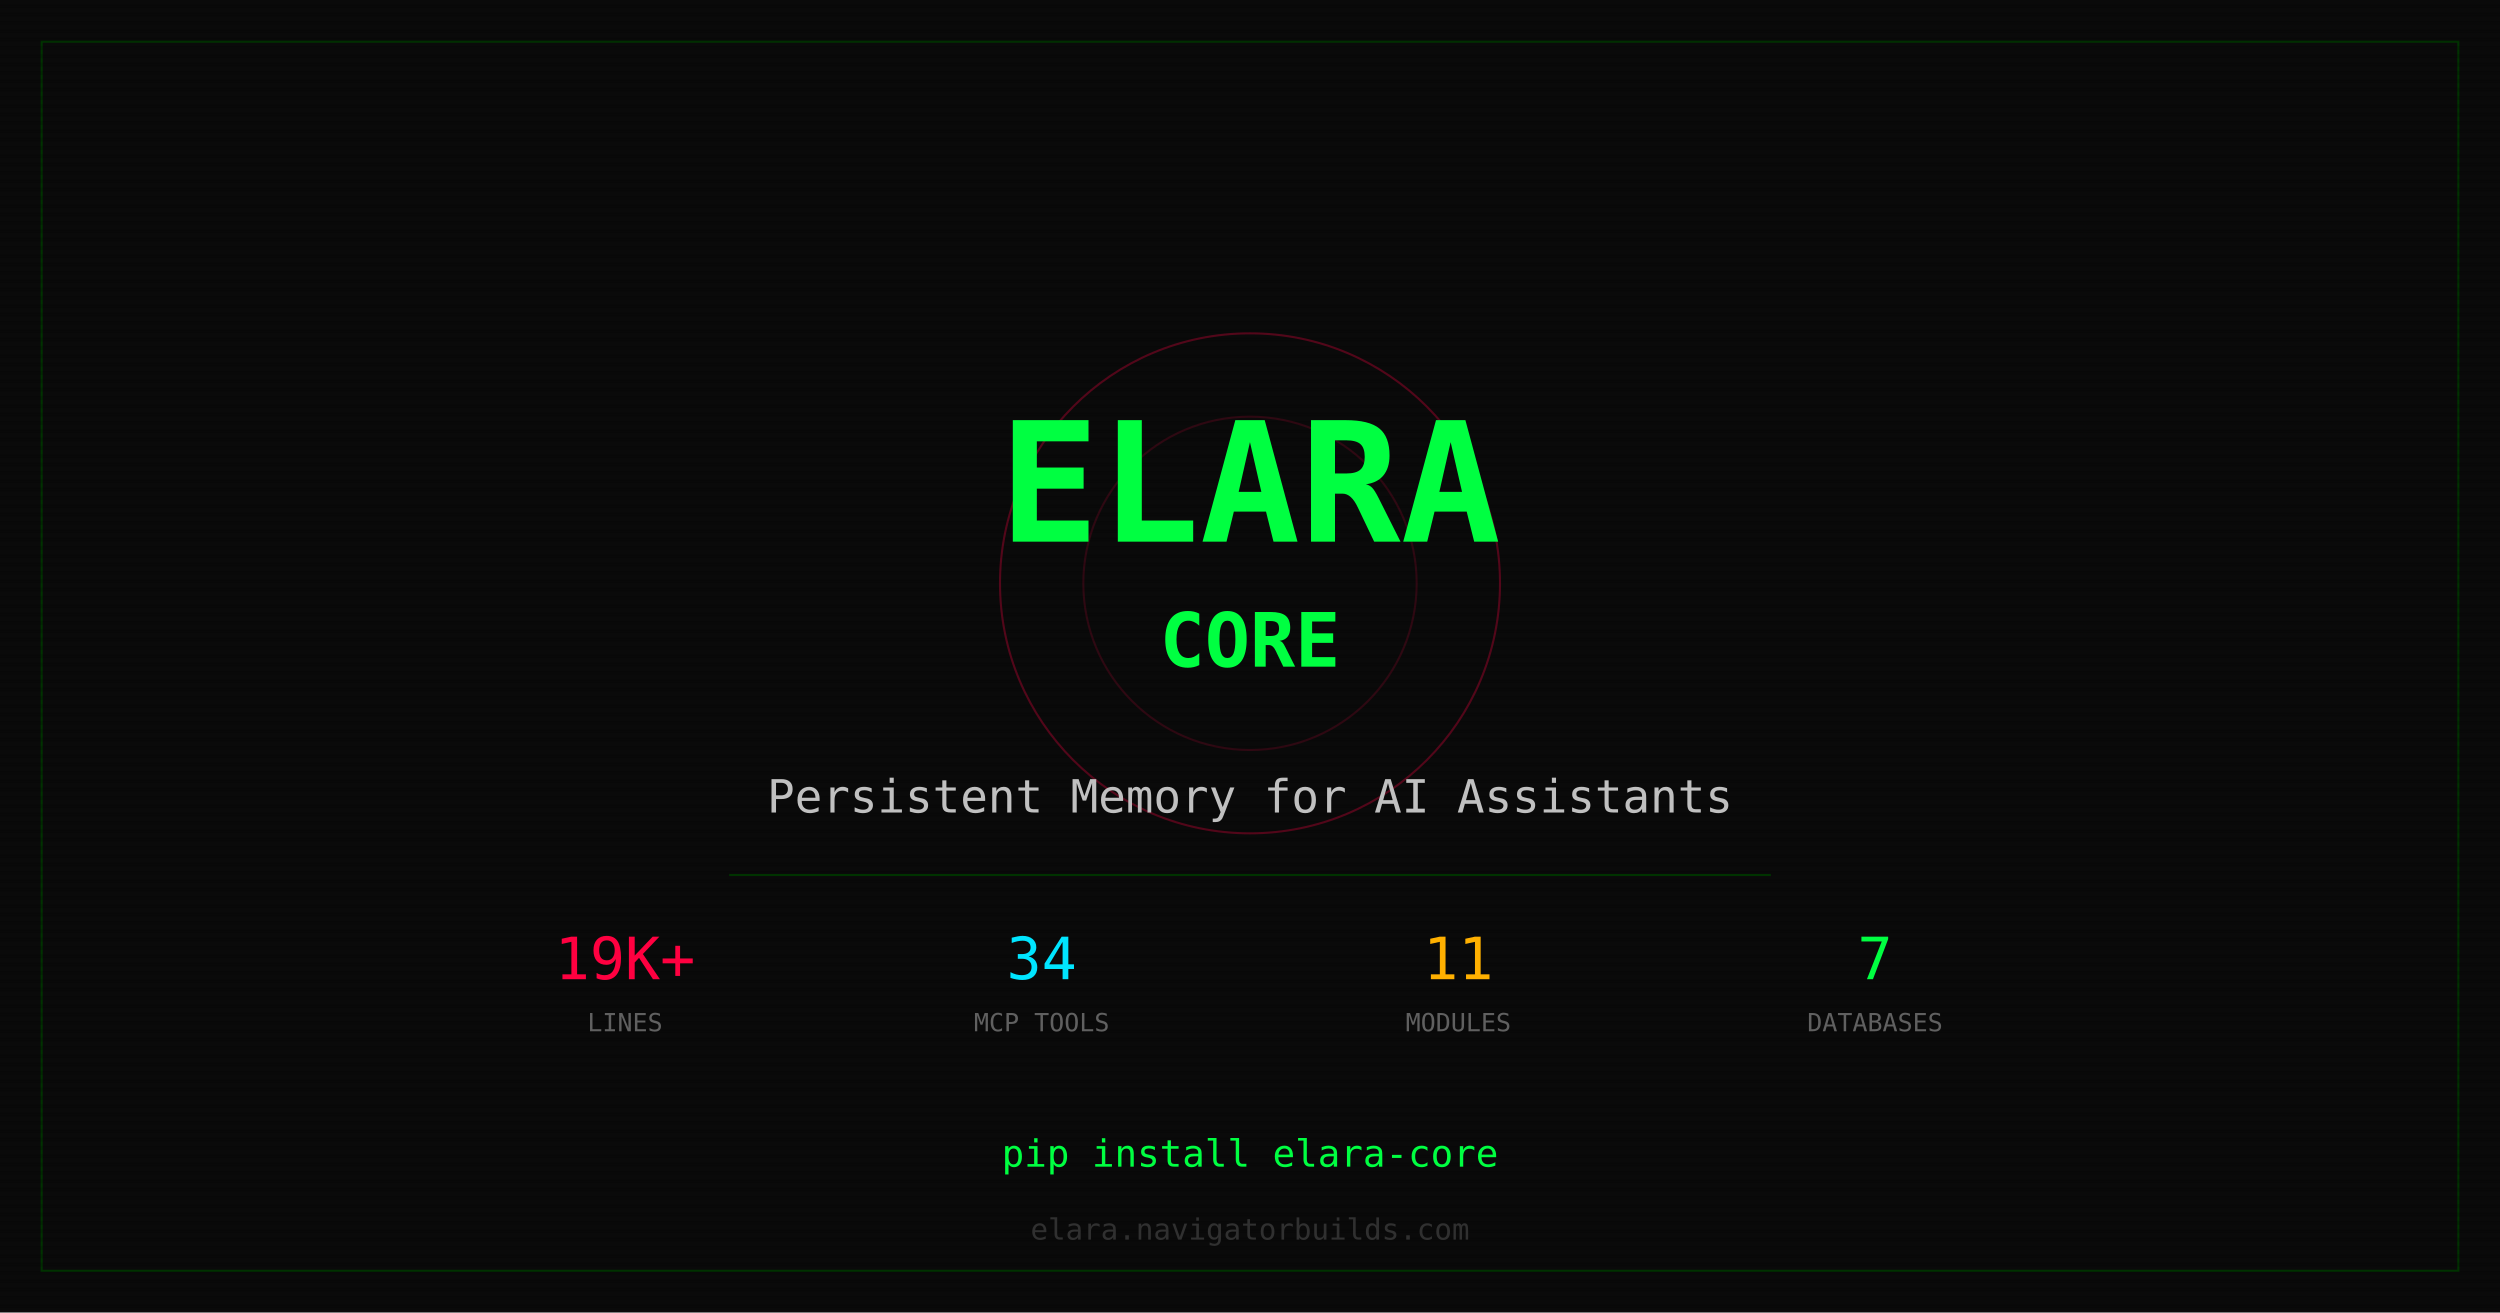
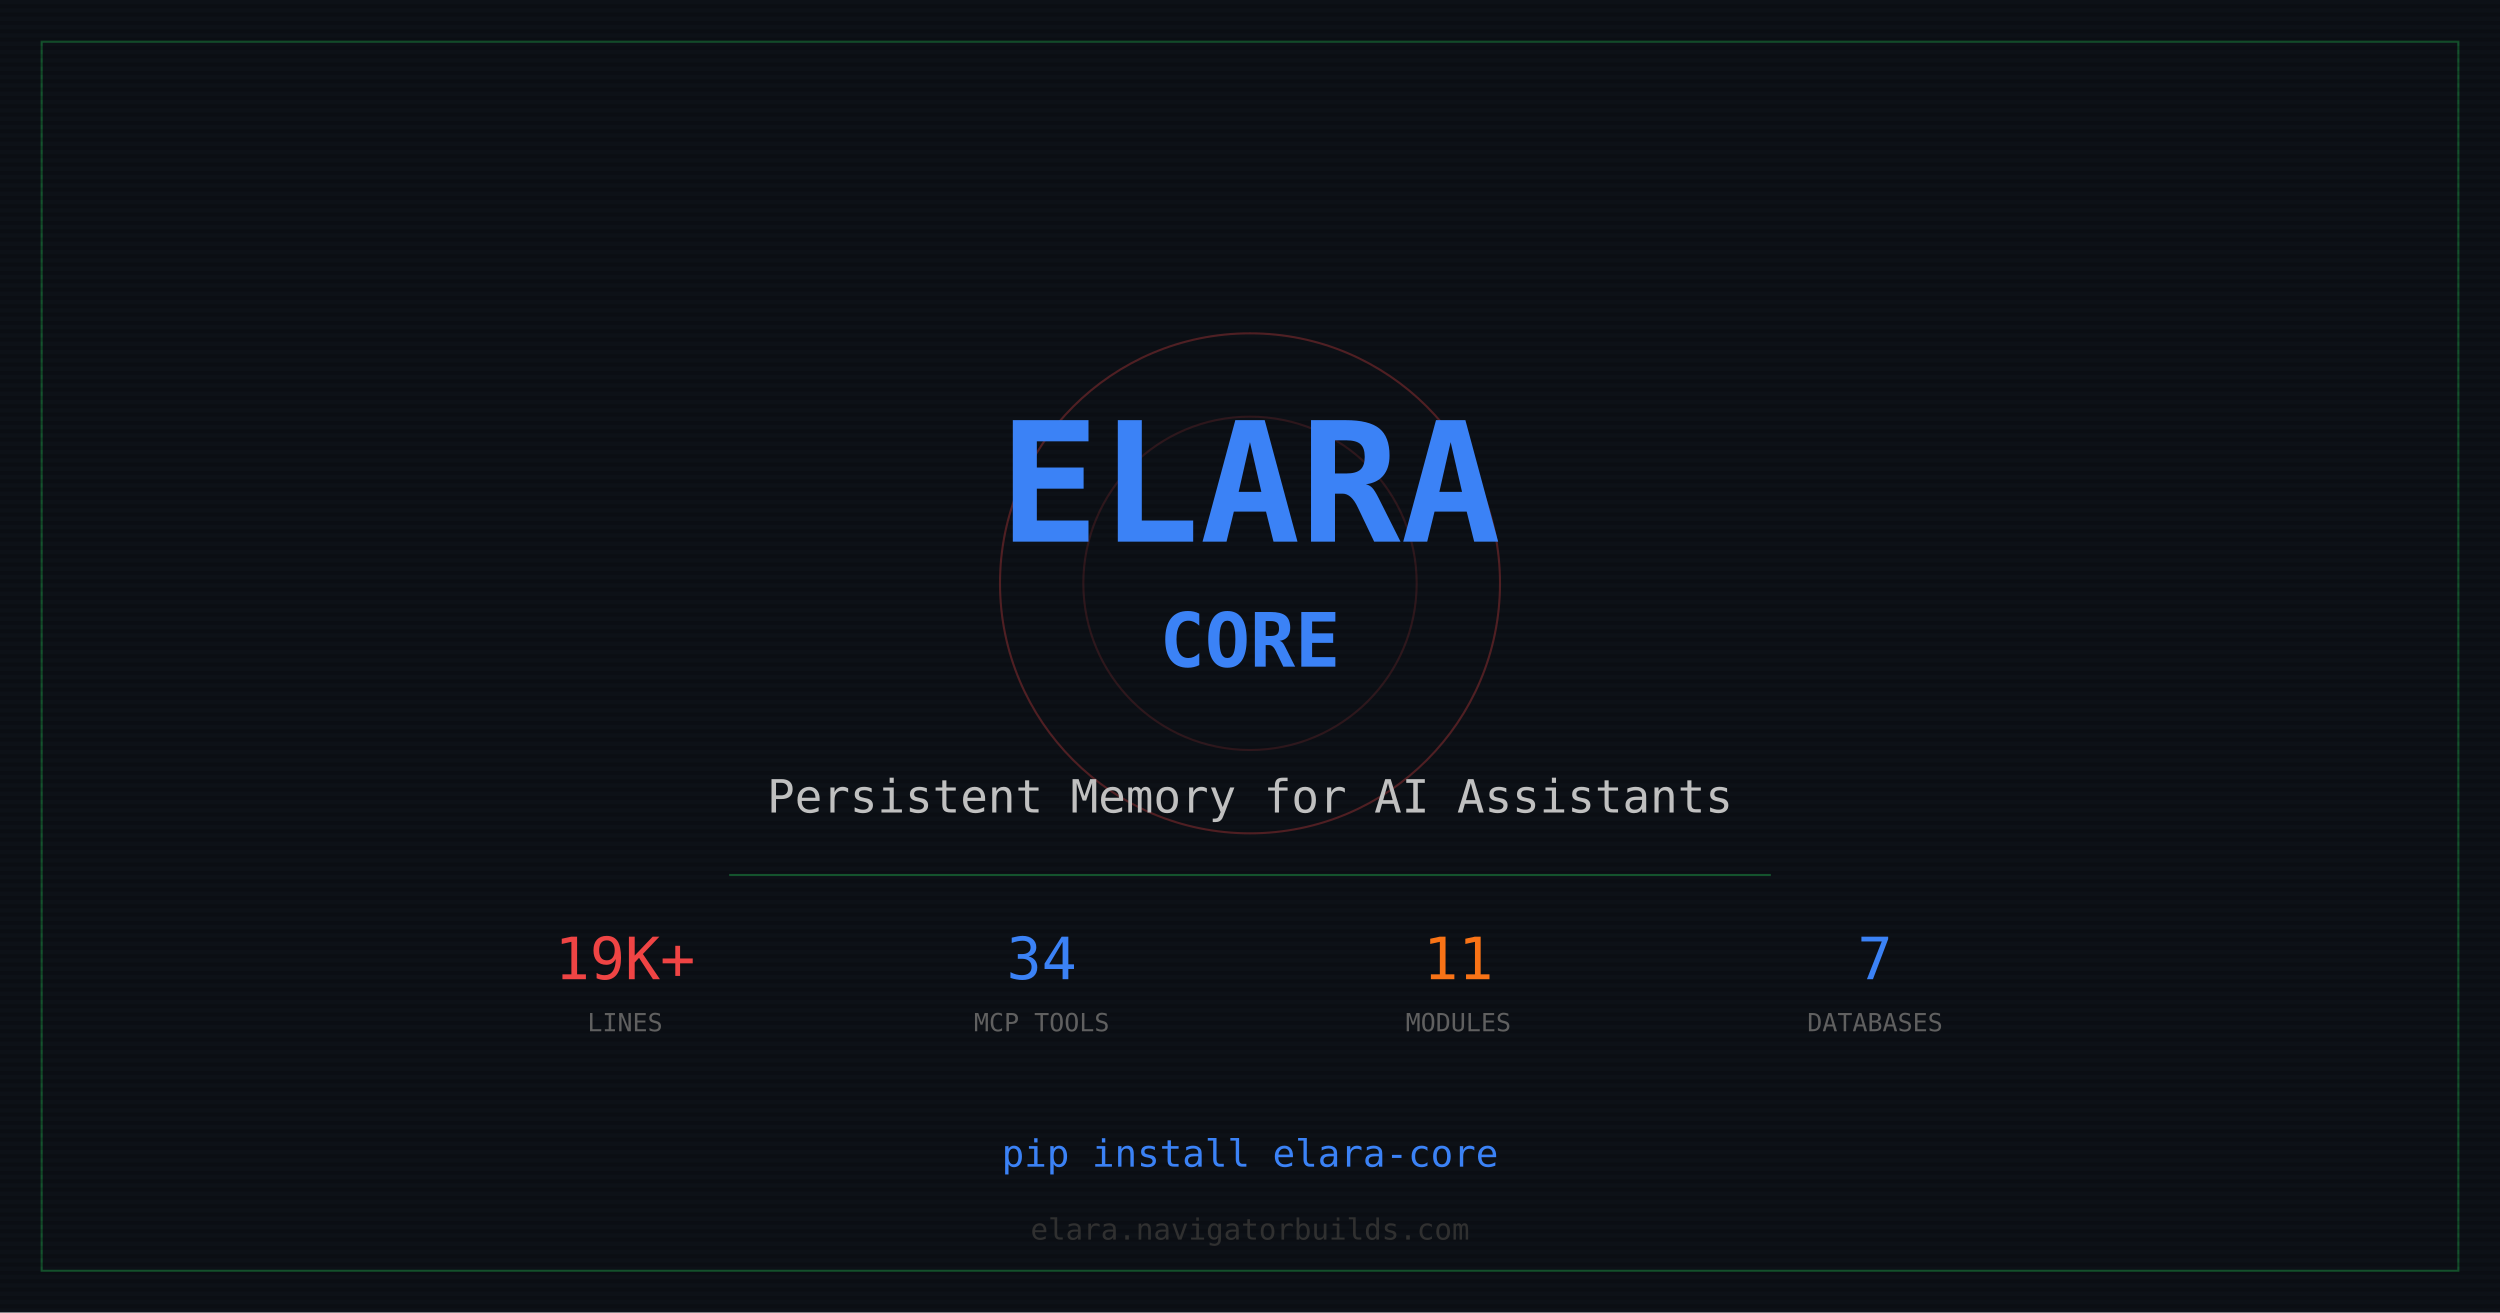
<svg xmlns="http://www.w3.org/2000/svg" width="1200" height="630" viewBox="0 0 1200 630">
  <defs>
    <pattern id="scanlines" width="4" height="4" patternUnits="userSpaceOnUse">
      <rect width="4" height="2" fill="transparent" />
      <rect y="2" width="4" height="2" fill="rgba(0,0,0,0.15)" />
    </pattern>
  </defs>
-   <rect width="1200" height="630" fill="#0a0a0a" />
-   <rect x="20" y="20" width="1160" height="590" fill="none" stroke="#003300" stroke-width="1" />
+   <rect width="1200" height="630" fill="#0d1117" />
+   <rect x="20" y="20" width="1160" height="590" fill="none" stroke="#14532d" stroke-width="1" />
  <rect width="1200" height="630" fill="url(#scanlines)" />
-   <circle cx="600" cy="280" r="120" fill="none" stroke="#ff0040" stroke-width="1" opacity="0.3" />
-   <circle cx="600" cy="280" r="80" fill="none" stroke="#ff0040" stroke-width="1" opacity="0.15" />
-   <text x="600" y="260" text-anchor="middle" font-family="monospace" font-size="80" font-weight="bold" fill="#00ff41">ELARA</text>
-   <text x="600" y="320" text-anchor="middle" font-family="monospace" font-size="36" font-weight="bold" fill="#00ff41">CORE</text>
+   <circle cx="600" cy="280" r="120" fill="none" stroke="#ef4444" stroke-width="1" opacity="0.3" />
+   <circle cx="600" cy="280" r="80" fill="none" stroke="#ef4444" stroke-width="1" opacity="0.15" />
+   <text x="600" y="260" text-anchor="middle" font-family="monospace" font-size="80" font-weight="bold" fill="#3b82f6">ELARA</text>
+   <text x="600" y="320" text-anchor="middle" font-family="monospace" font-size="36" font-weight="bold" fill="#3b82f6">CORE</text>
  <text x="600" y="390" text-anchor="middle" font-family="monospace" font-size="22" fill="#c0c0c0">Persistent Memory for AI Assistants</text>
-   <line x1="350" y1="420" x2="850" y2="420" stroke="#003300" stroke-width="1" />
-   <text x="300" y="470" text-anchor="middle" font-family="monospace" font-size="28" fill="#ff0040">19K+</text>
+   <line x1="350" y1="420" x2="850" y2="420" stroke="#14532d" stroke-width="1" />
+   <text x="300" y="470" text-anchor="middle" font-family="monospace" font-size="28" fill="#ef4444">19K+</text>
  <text x="300" y="495" text-anchor="middle" font-family="monospace" font-size="12" fill="#606060">LINES</text>
-   <text x="500" y="470" text-anchor="middle" font-family="monospace" font-size="28" fill="#00e5ff">34</text>
+   <text x="500" y="470" text-anchor="middle" font-family="monospace" font-size="28" fill="#3b82f6">34</text>
  <text x="500" y="495" text-anchor="middle" font-family="monospace" font-size="12" fill="#606060">MCP TOOLS</text>
-   <text x="700" y="470" text-anchor="middle" font-family="monospace" font-size="28" fill="#ffb000">11</text>
+   <text x="700" y="470" text-anchor="middle" font-family="monospace" font-size="28" fill="#f97316">11</text>
  <text x="700" y="495" text-anchor="middle" font-family="monospace" font-size="12" fill="#606060">MODULES</text>
-   <text x="900" y="470" text-anchor="middle" font-family="monospace" font-size="28" fill="#00ff41">7</text>
+   <text x="900" y="470" text-anchor="middle" font-family="monospace" font-size="28" fill="#3b82f6">7</text>
  <text x="900" y="495" text-anchor="middle" font-family="monospace" font-size="12" fill="#606060">DATABASES</text>
-   <text x="600" y="560" text-anchor="middle" font-family="monospace" font-size="18" fill="#00ff41">pip install elara-core</text>
+   <text x="600" y="560" text-anchor="middle" font-family="monospace" font-size="18" fill="#3b82f6">pip install elara-core</text>
  <text x="600" y="595" text-anchor="middle" font-family="monospace" font-size="14" fill="#303030">elara.navigatorbuilds.com</text>
</svg>
